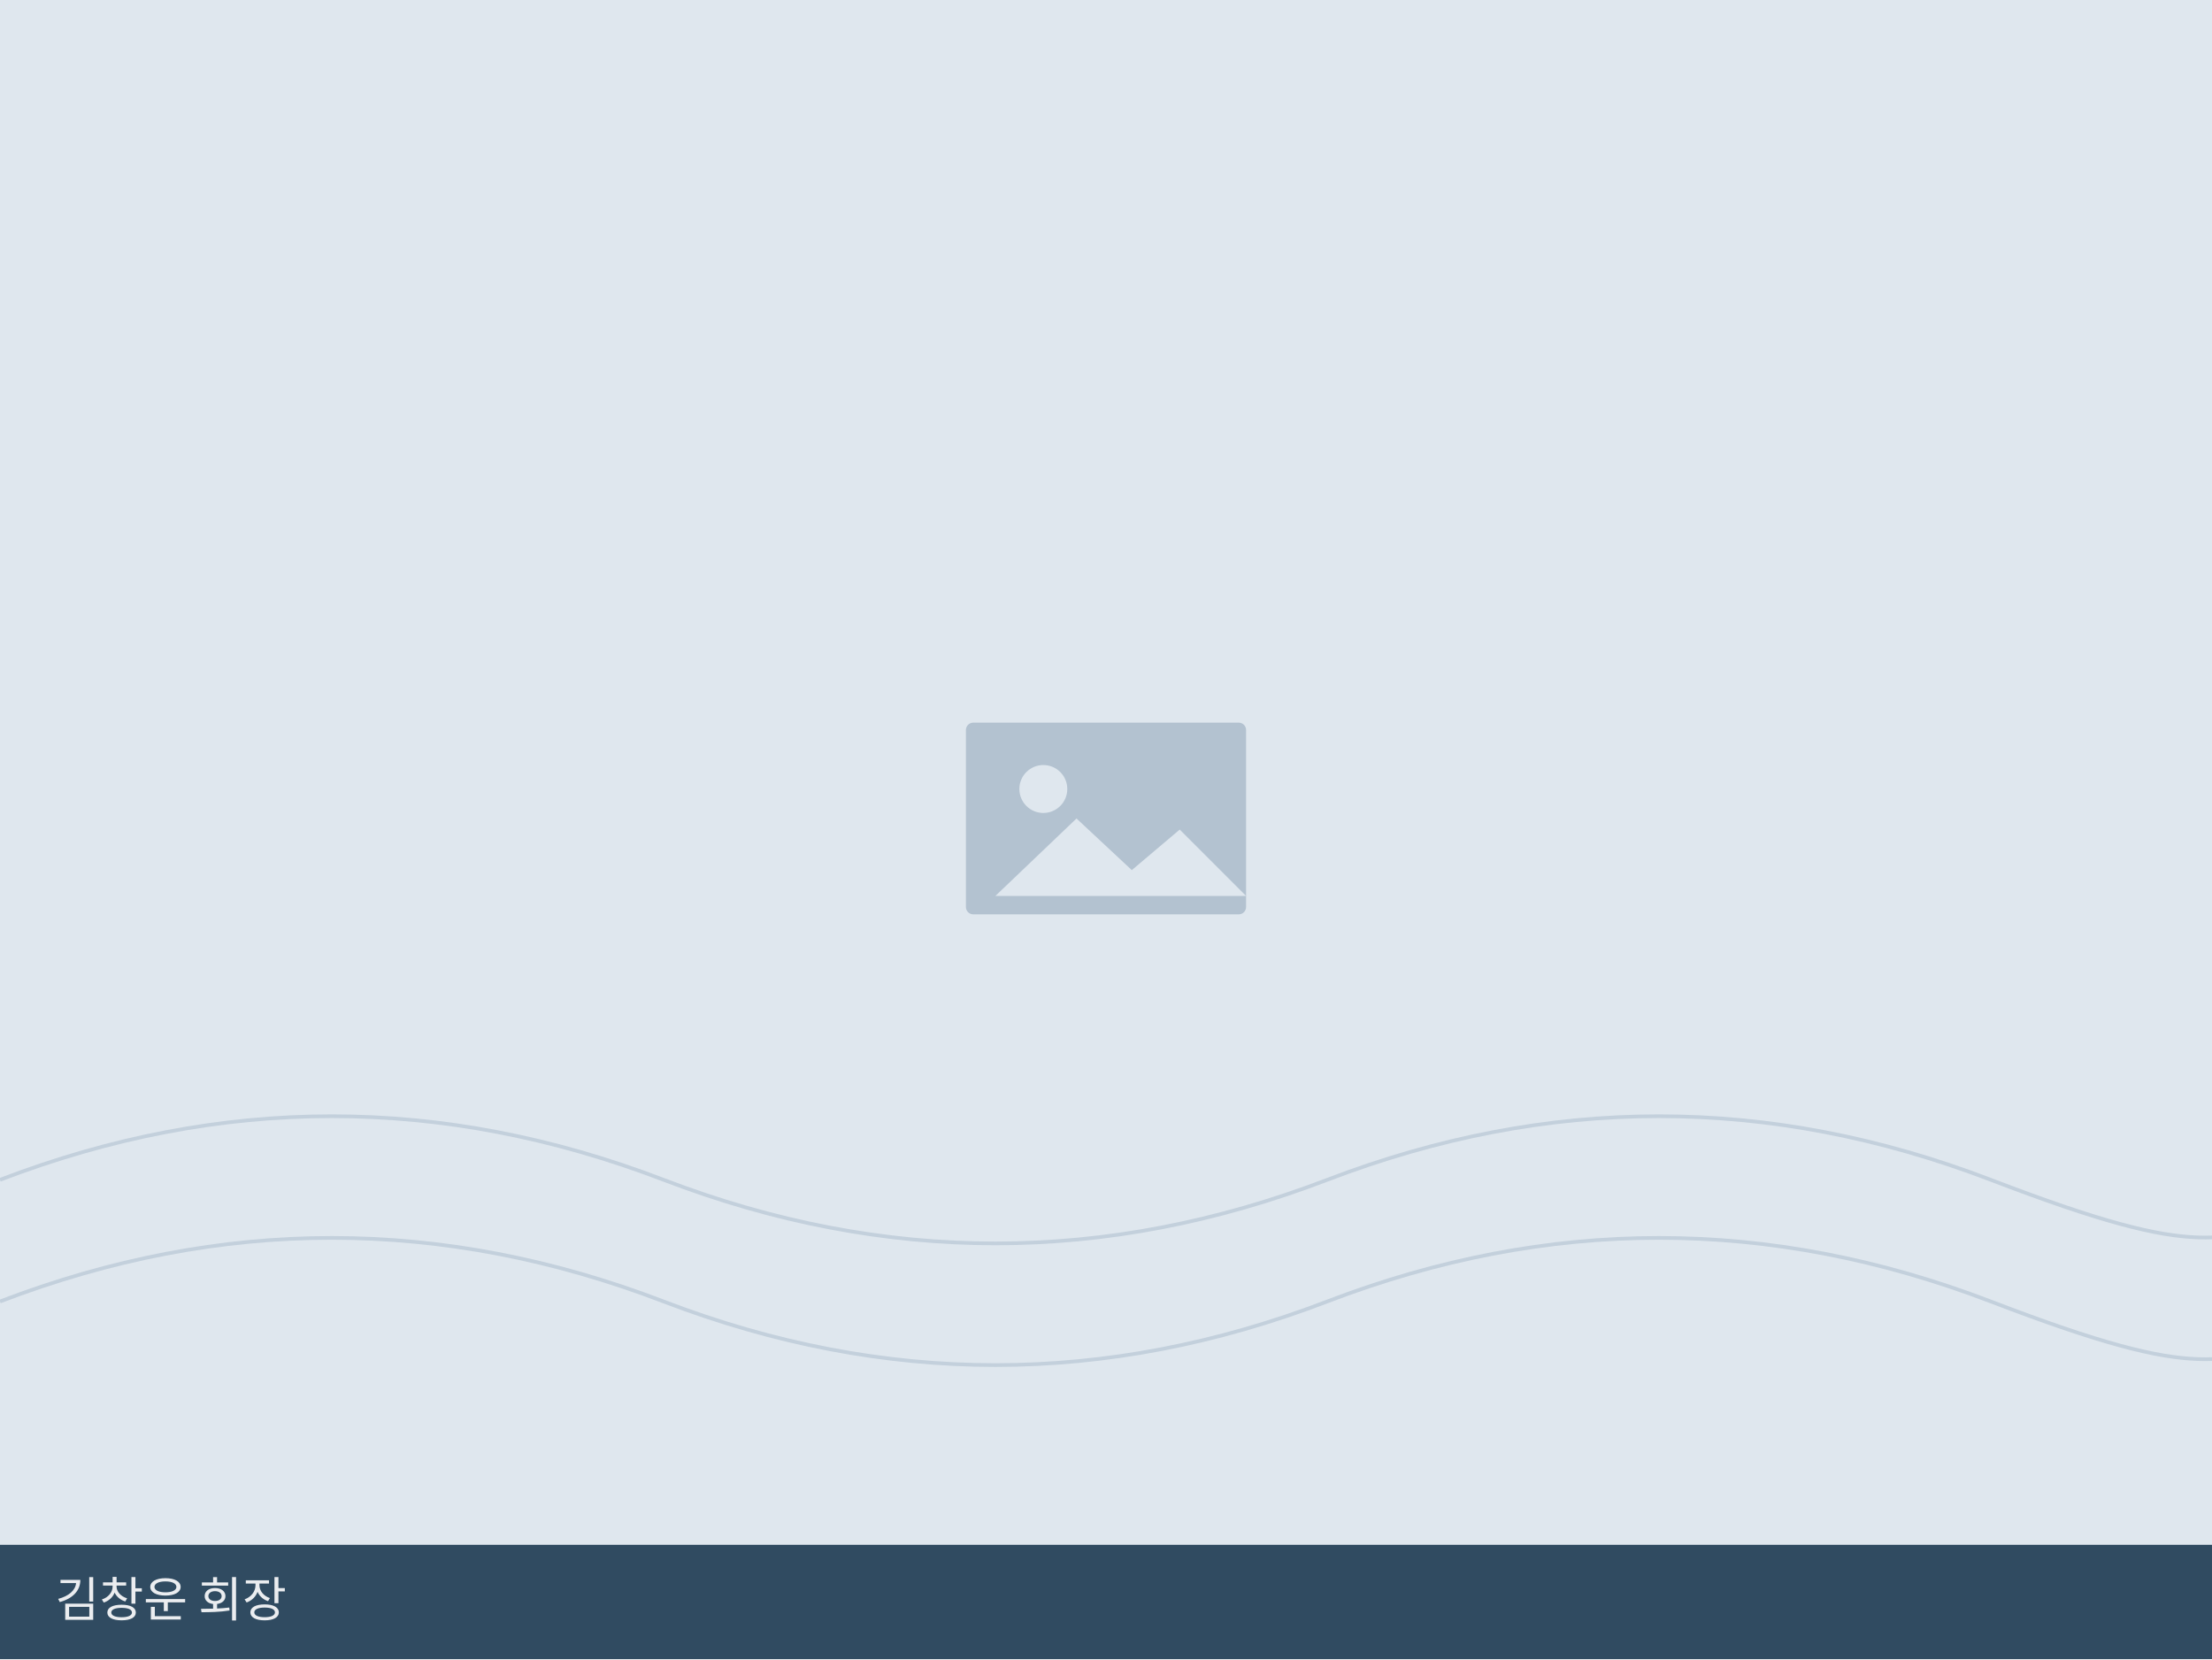
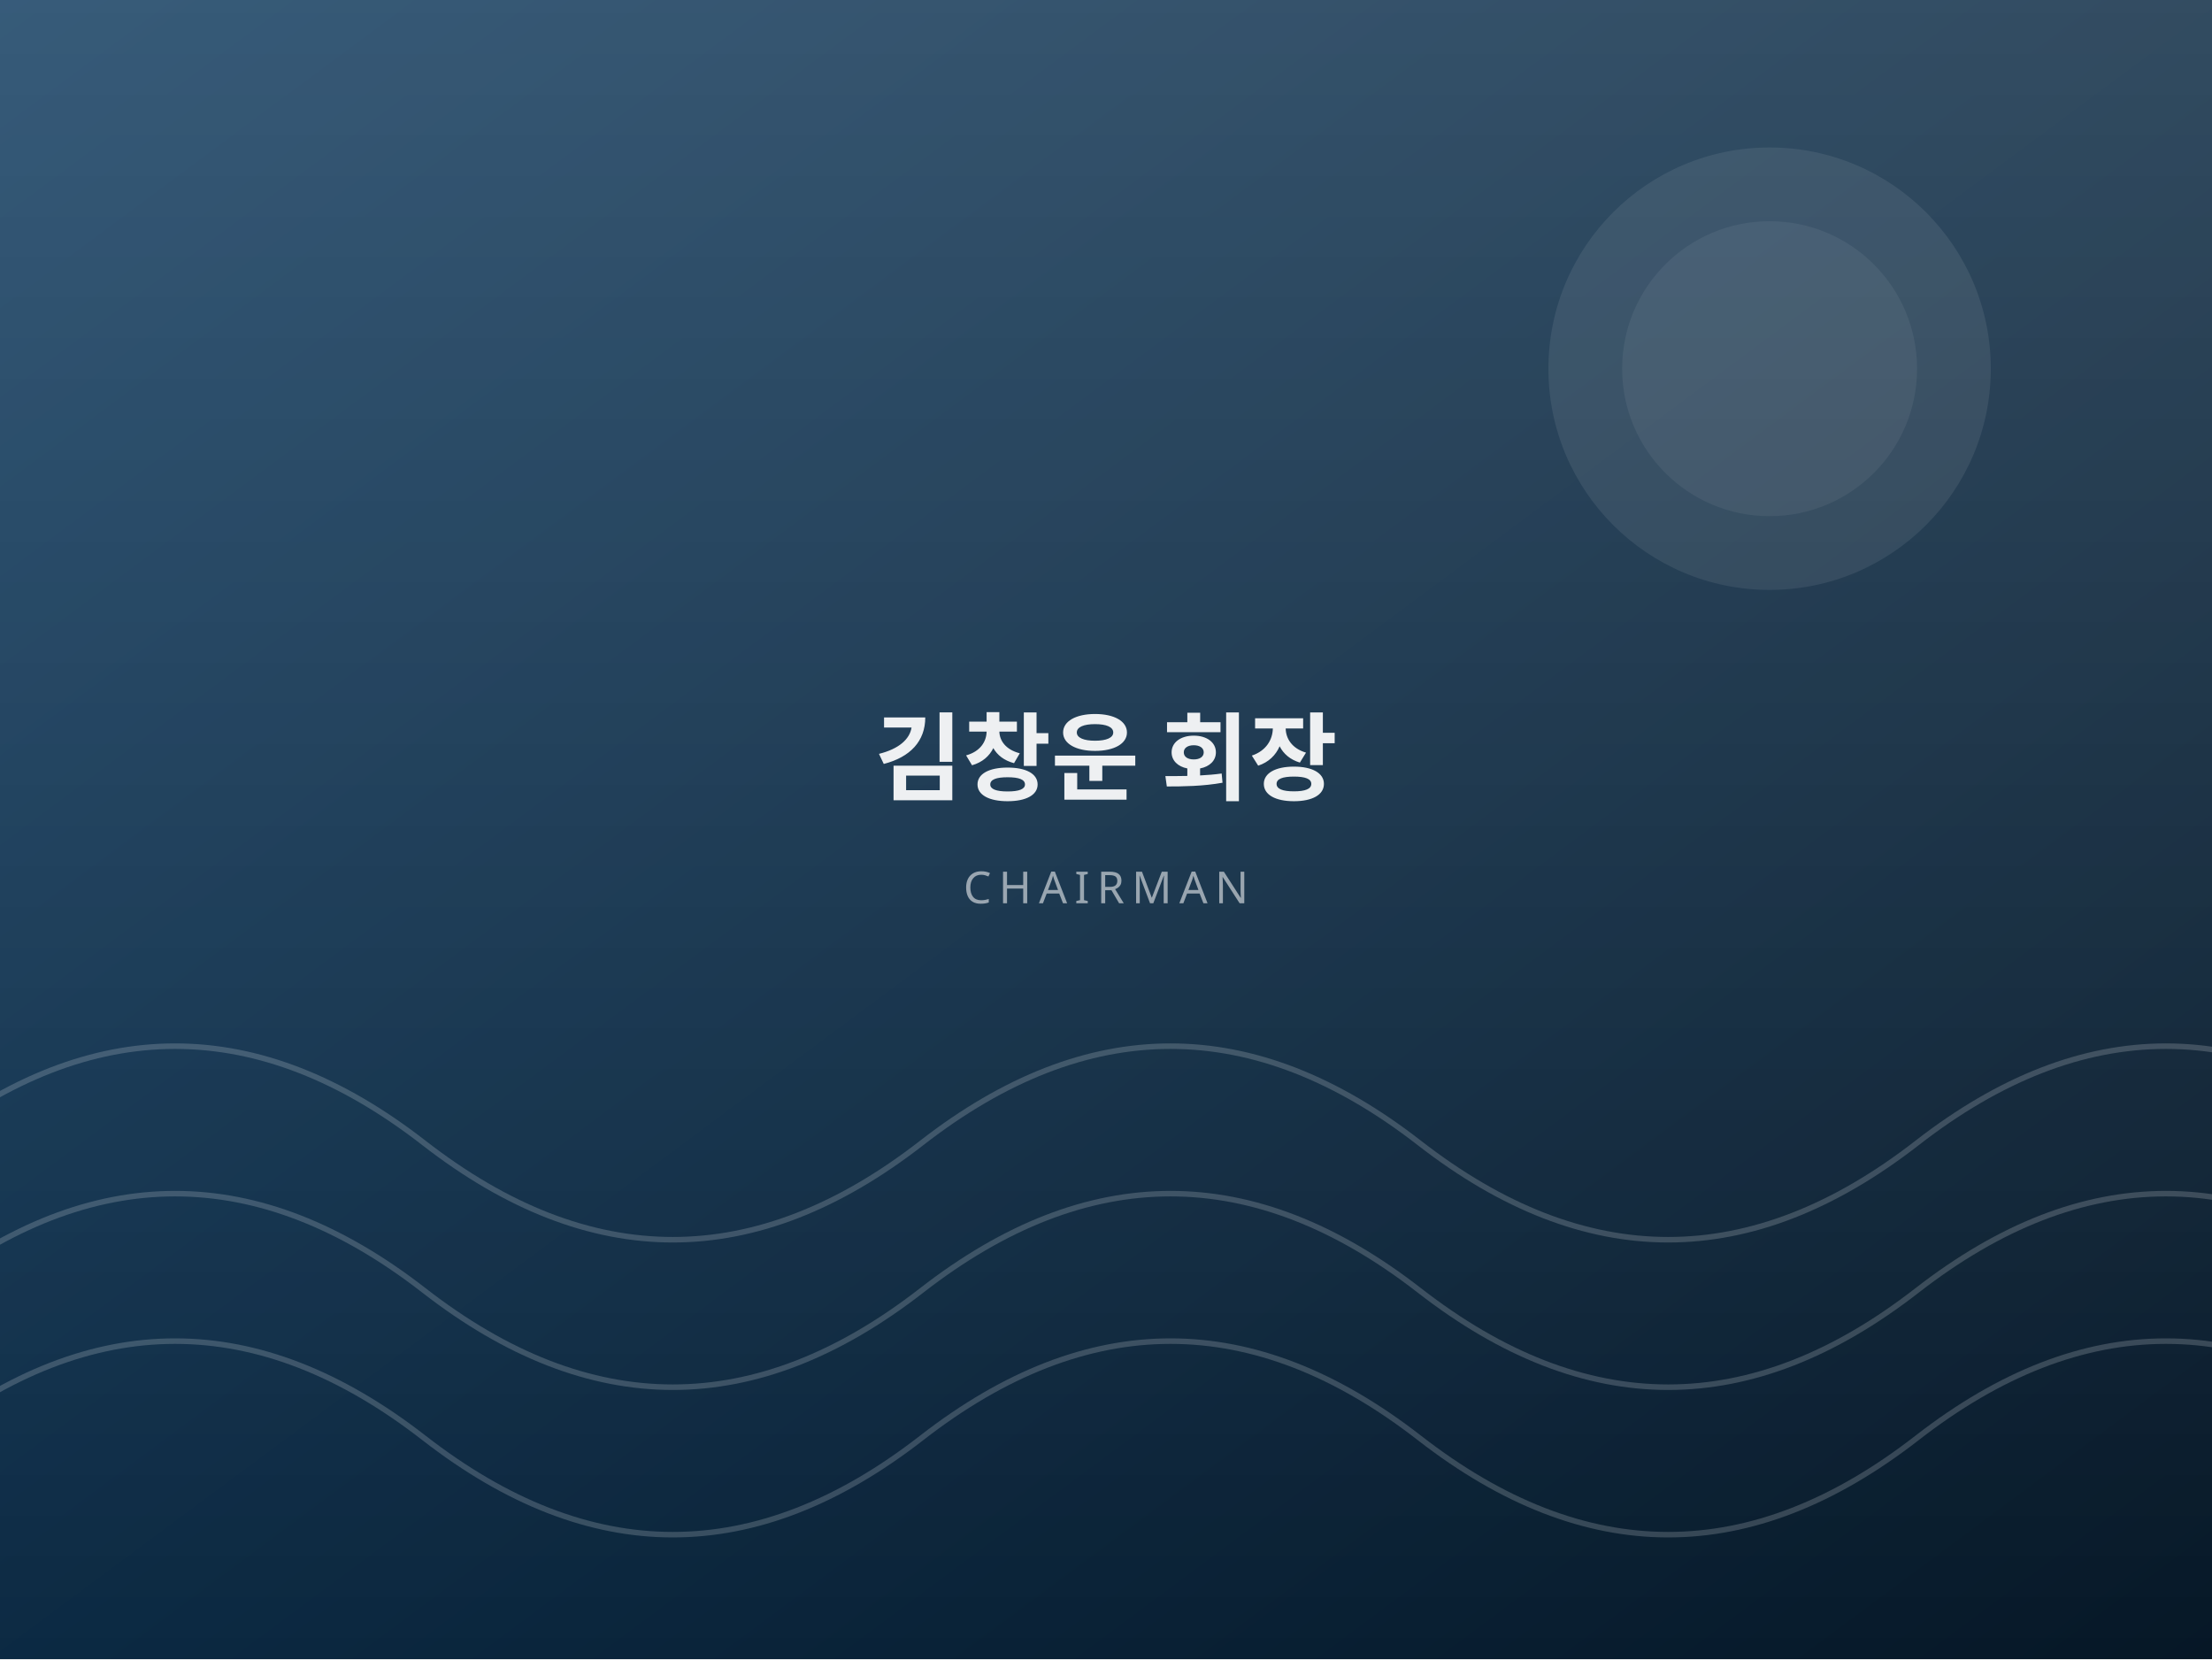
<svg xmlns="http://www.w3.org/2000/svg" viewBox="0 0 1200 900" width="1200" height="900" role="img" aria-label="김창운 회장">
-   <rect width="1200" height="900" fill="#dfe7ee" />
-   <g fill="none" stroke="#c3d0dc" stroke-width="2">
-     <path d="M0 640c120-46 240-46 360 0s240 46 360 0 240-46 360 0 120 30 180 22" />
-     <path d="M0 706c120-46 240-46 360 0s240 46 360 0 240-46 360 0 120 30 180 22" />
+   <defs>
+     <linearGradient id="g" x1="0" y1="0" x2="1" y2="1">
+       <stop offset="0" stop-color="#113c60" />
+       <stop offset="1" stop-color="#061726" />
+     </linearGradient>
+     <linearGradient id="s" x1="0" y1="0" x2="0" y2="1">
+       <stop offset="0" stop-color="#fff" stop-opacity=".16" />
+       <stop offset="1" stop-color="#fff" stop-opacity="0" />
+     </linearGradient>
+   </defs>
+   <rect width="1200" height="900" fill="url(#g)" />
+   <rect width="1200" height="900" fill="url(#s)" />
+   <g fill="none" stroke="#fff" stroke-opacity=".18" stroke-width="3">
+     <path d="M-40 620c90-70 180-70 270 0s180 70 270 0 180-70 270 0 180 70 270 0 180-70 270 0" />
+     <path d="M-40 700c90-70 180-70 270 0s180 70 270 0 180-70 270 0 180 70 270 0 180-70 270 0" />
+     <path d="M-40 780c90-70 180-70 270 0s180 70 270 0 180-70 270 0 180 70 270 0 180-70 270 0" />
  </g>
-   <g fill="#b3c2d0">
-     <rect x="524" y="392" width="152" height="104" rx="4" />
-     <circle cx="566" cy="428" r="13" fill="#dfe7ee" />
-     <path d="M540 486l44-42 30 28 26-22 36 36z" fill="#dfe7ee" />
-   </g>
-   <rect x="0" y="838" width="1200" height="62" fill="#0a2942" fill-opacity=".82" />
-   <text x="30" y="877" fill="#ffffff" fill-opacity=".9" font-family="'Apple SD Gothic Neo','Malgun Gothic',sans-serif" font-size="26">김창운 회장</text>
+   <circle cx="960" cy="200" r="120" fill="#fff" fill-opacity=".08" />
+   <circle cx="960" cy="200" r="80" fill="#fff" fill-opacity=".06" />
+   <text x="600" y="430" text-anchor="middle" fill="#fff" fill-opacity=".92" font-family="'Apple SD Gothic Neo','Malgun Gothic',sans-serif" font-size="52" font-weight="700">김창운 회장</text>
+   <text x="600" y="490" text-anchor="middle" fill="#fff" fill-opacity=".55" font-family="'Apple SD Gothic Neo','Malgun Gothic',sans-serif" font-size="24" letter-spacing="4">CHAIRMAN</text>
</svg>
